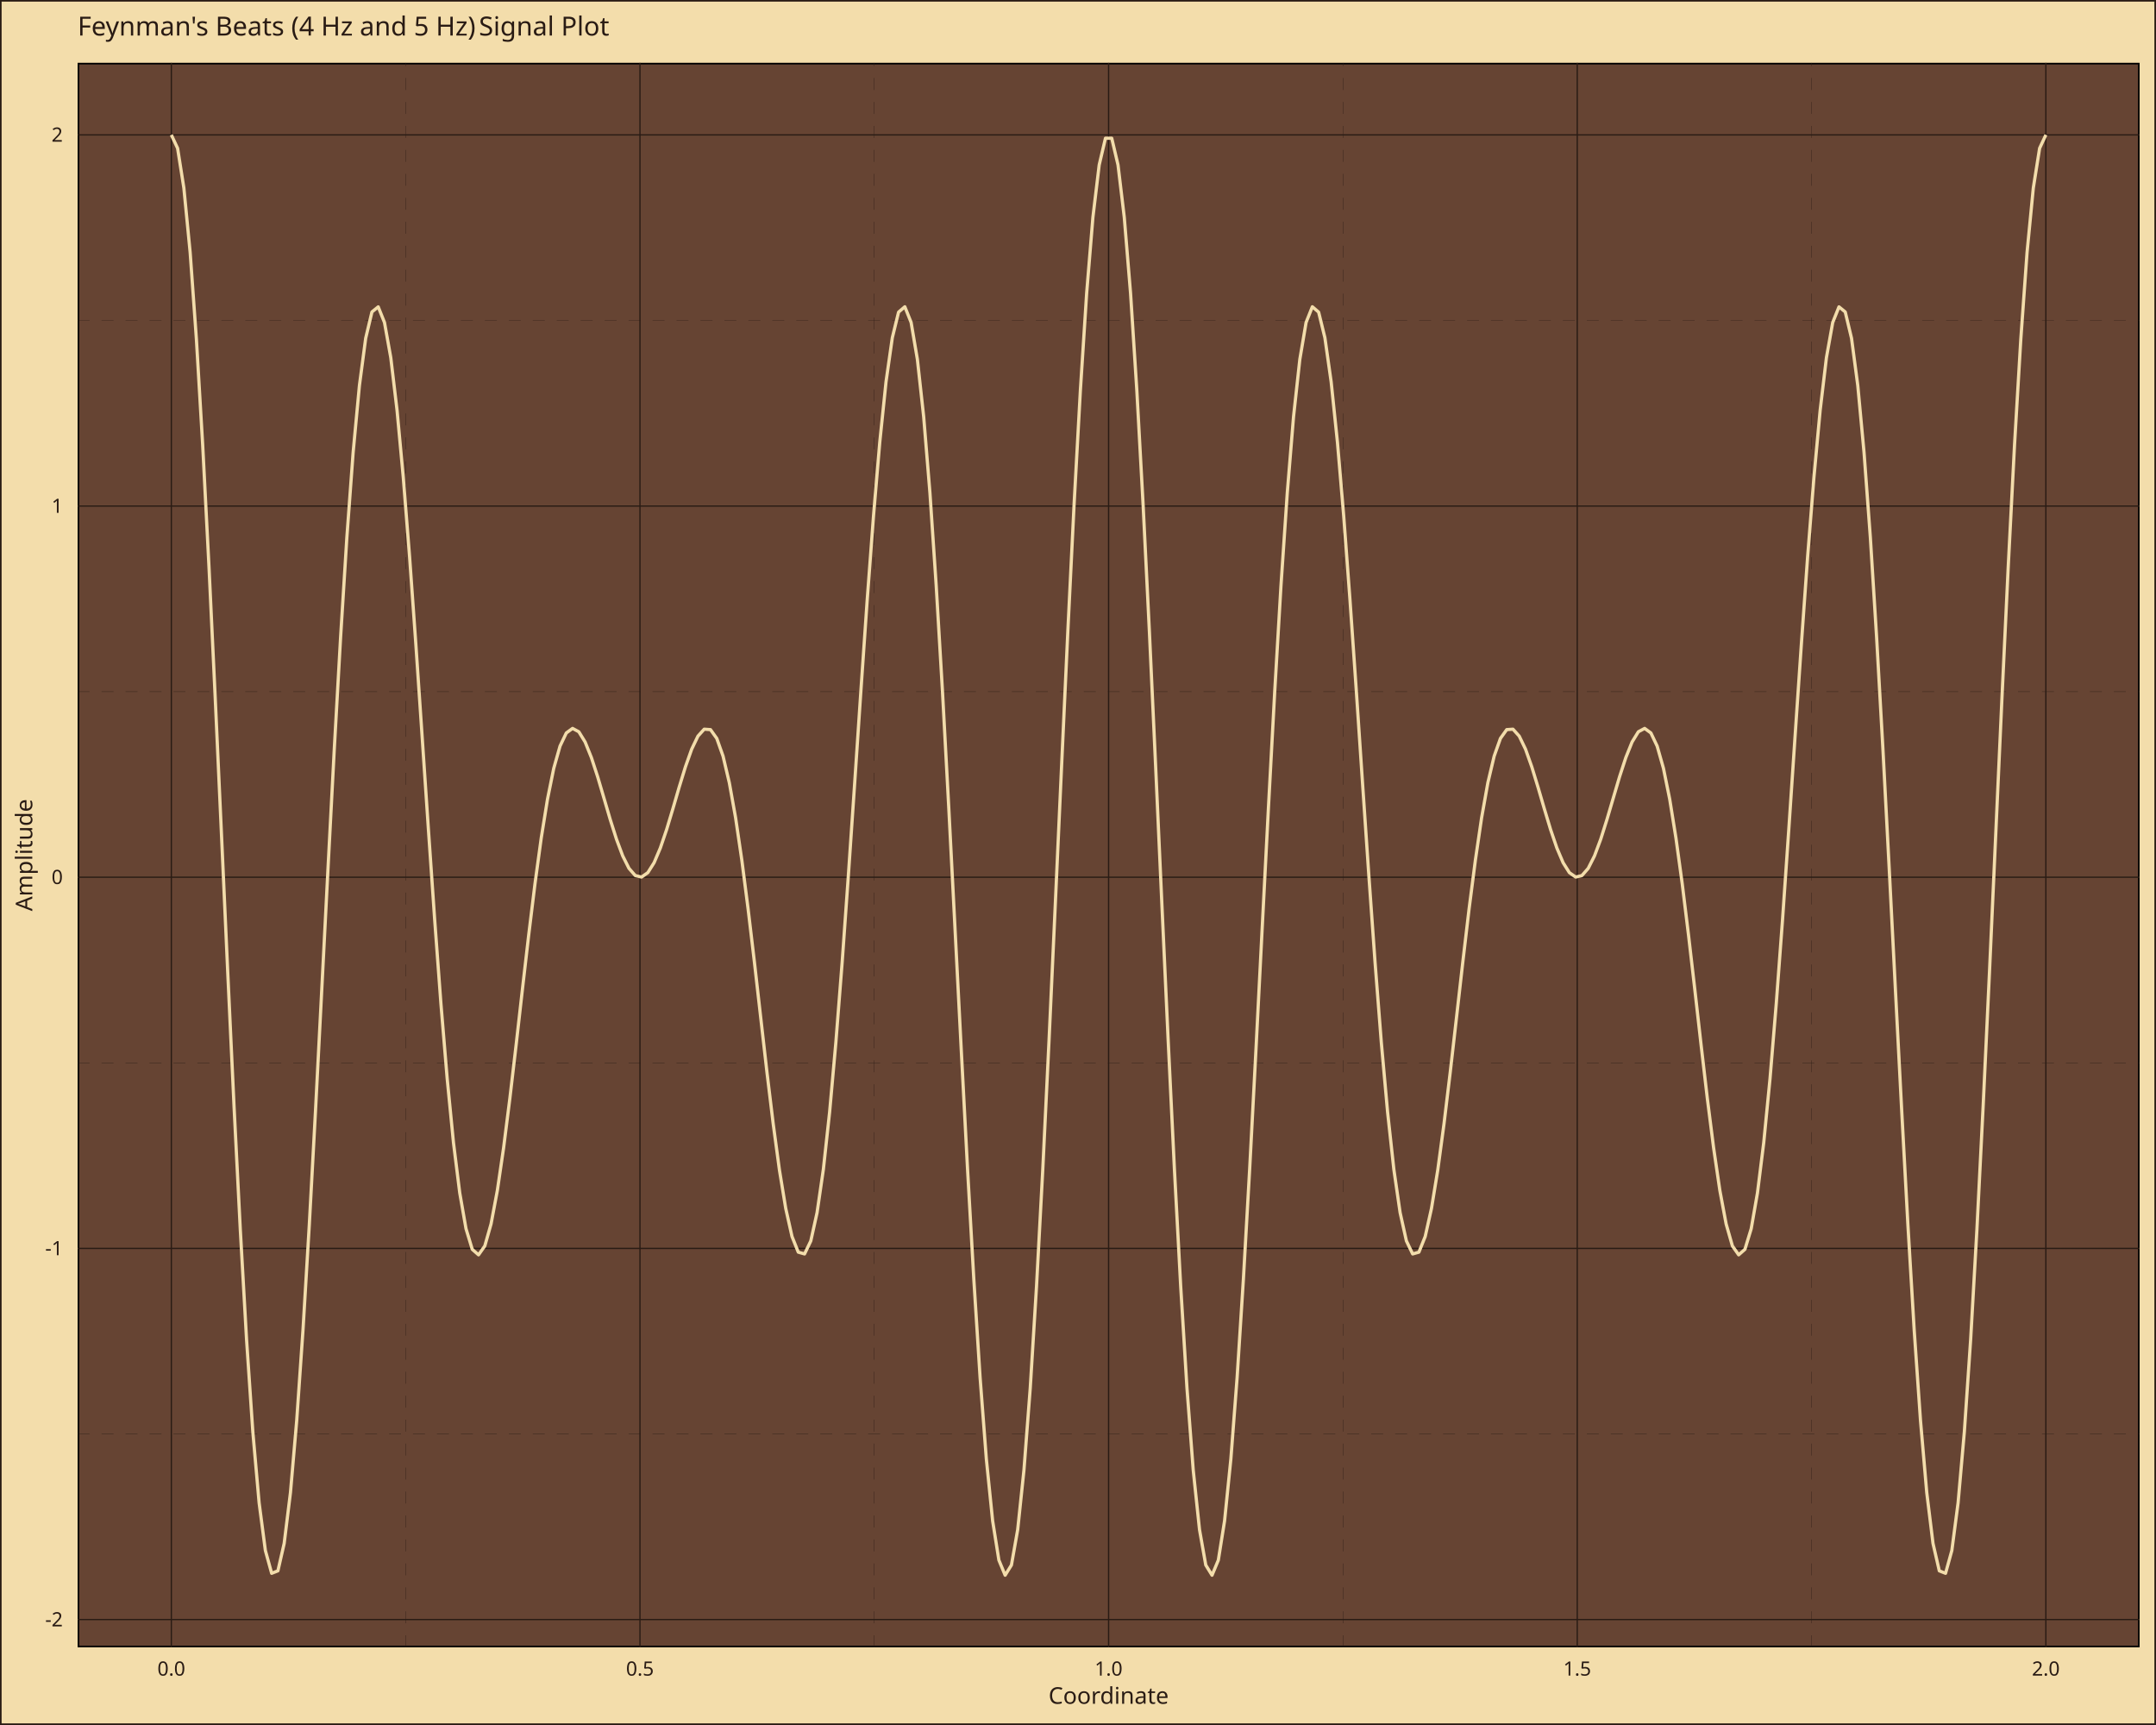
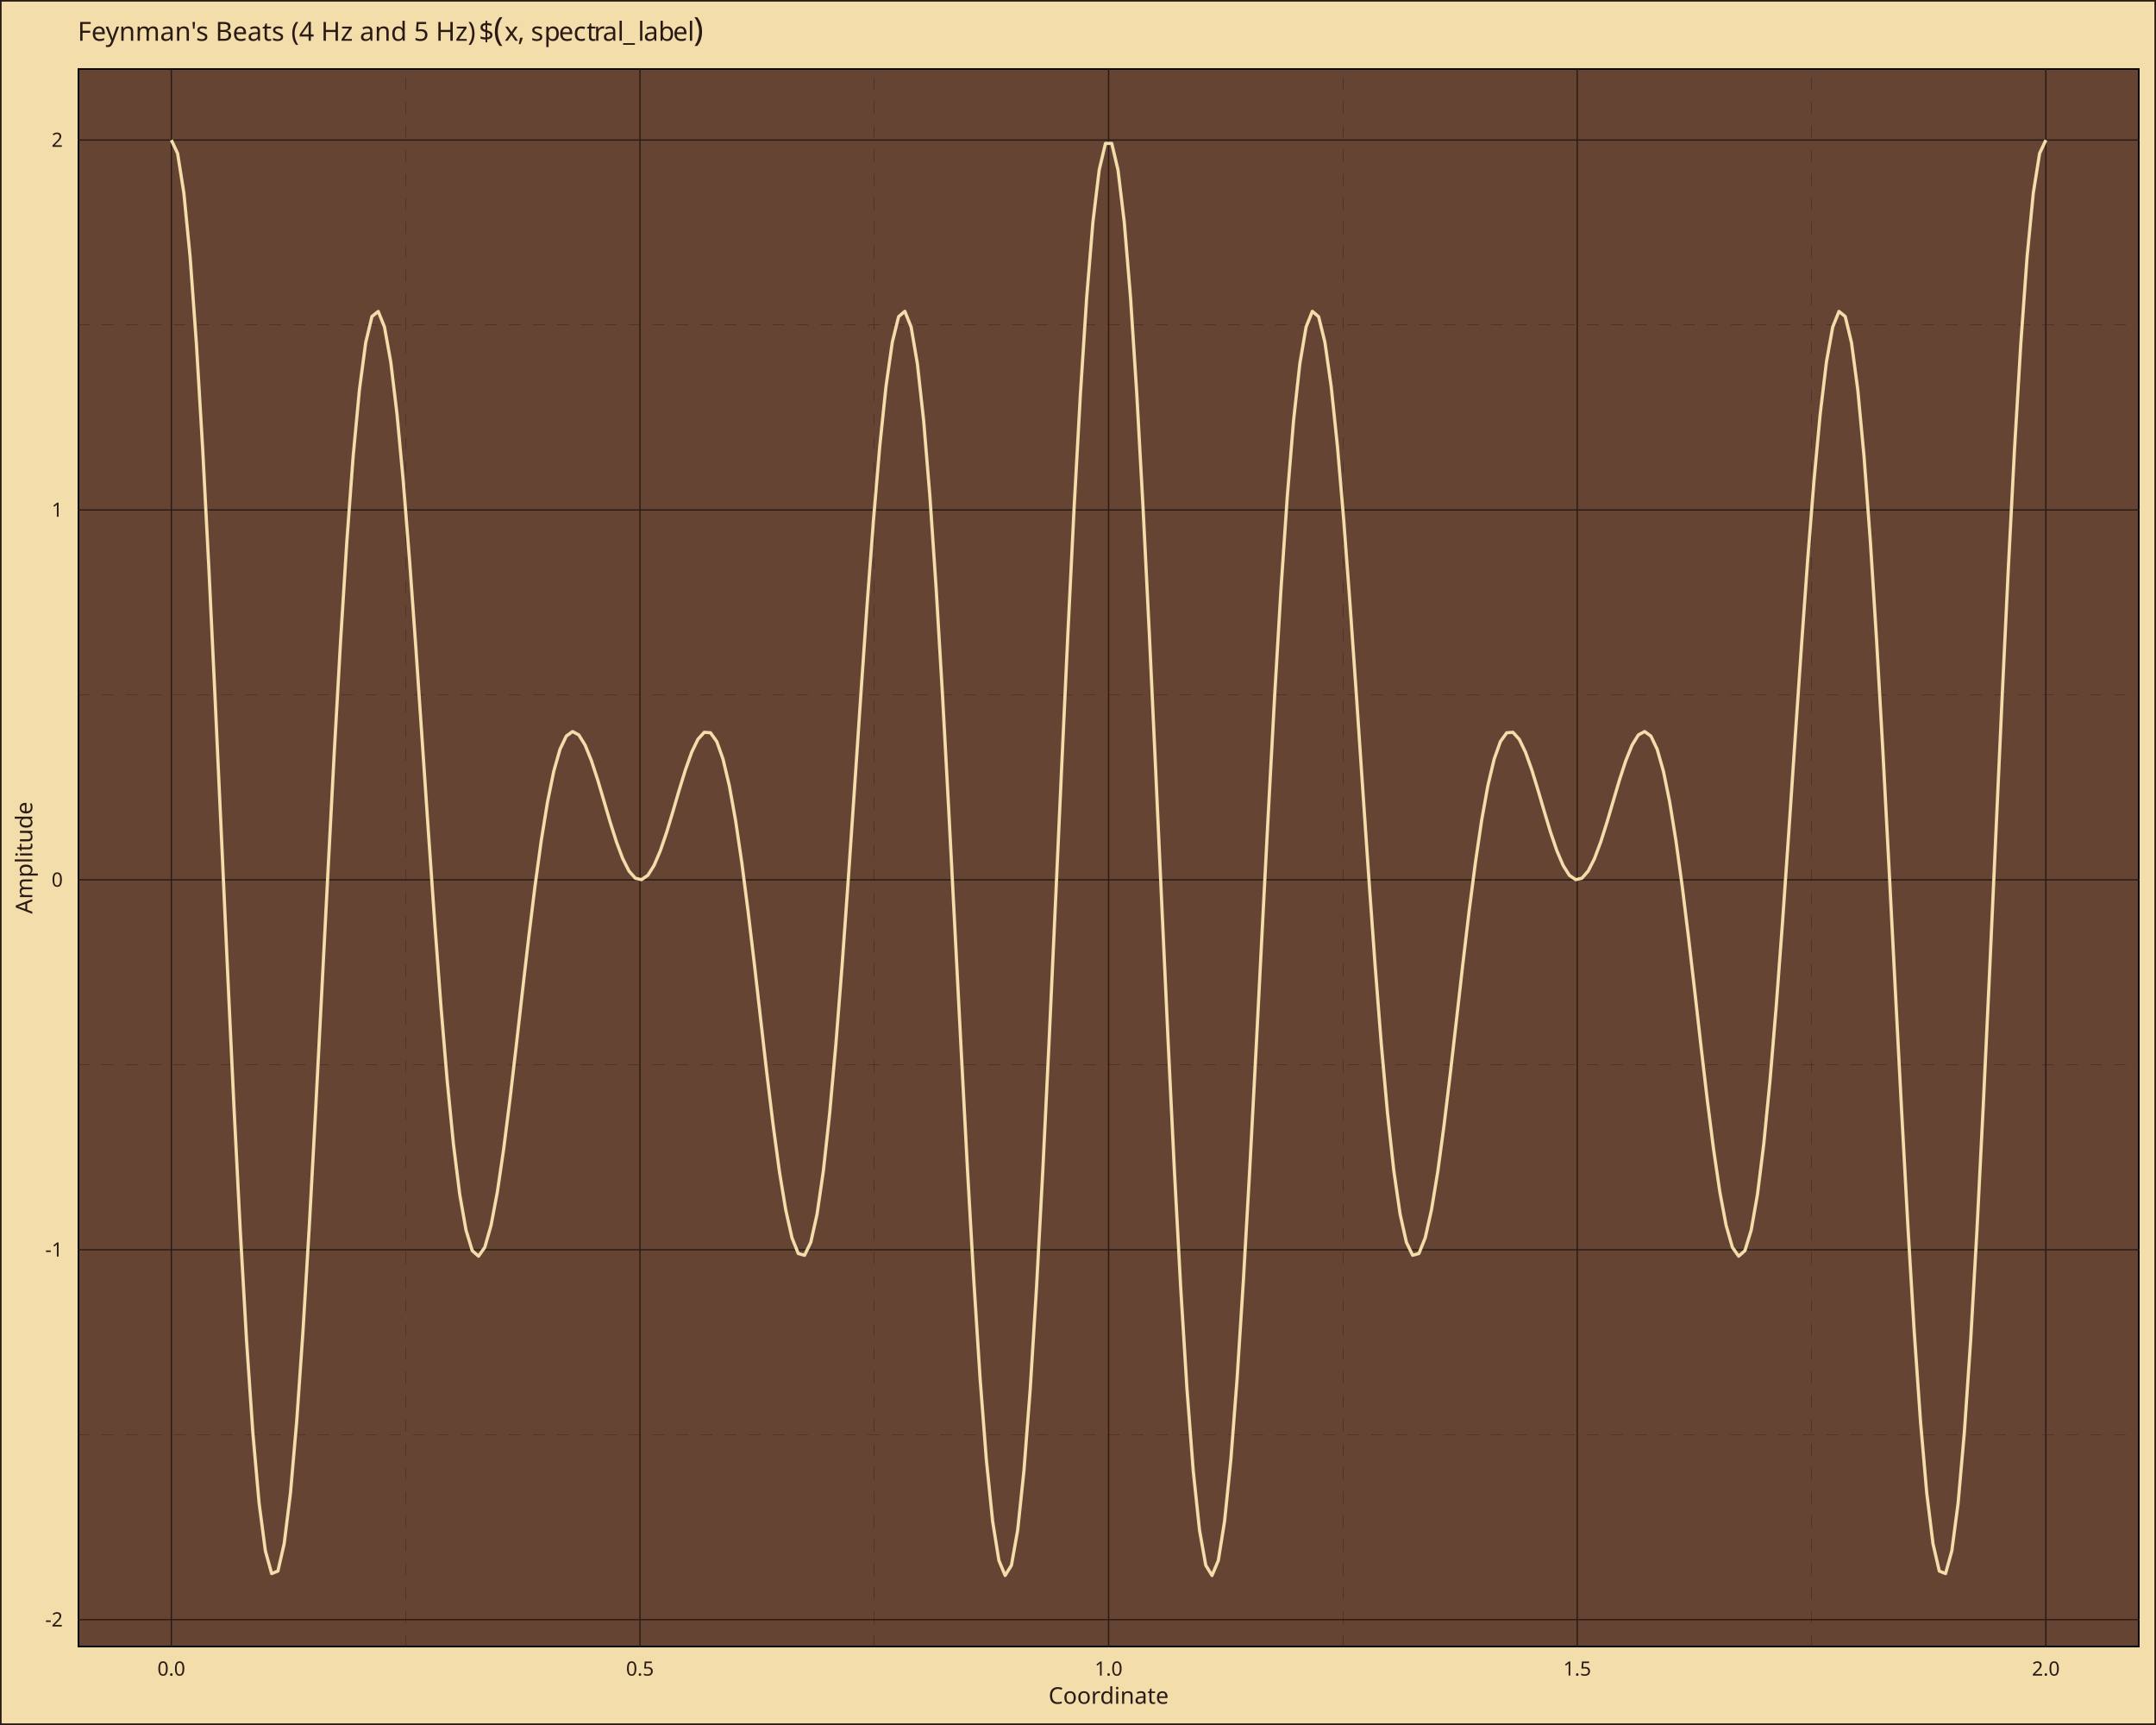
<svg xmlns="http://www.w3.org/2000/svg" class="svglite" data-engine-version="2.0" width="720.00pt" height="576.00pt" viewBox="0 0 720.00 576.00">
  <defs>
    <style type="text/css">
    .svglite line, .svglite polyline, .svglite polygon, .svglite path, .svglite rect, .svglite circle {
      fill: none;
      stroke: #000000;
      stroke-linecap: round;
      stroke-linejoin: round;
      stroke-miterlimit: 10.00;
    }
  </style>
  </defs>
  <rect width="100%" height="100%" style="stroke: none; fill: #FFFFFF;" />
  <defs>
    <clipPath id="cpMC4wMHw3MjAuMDB8MC4wMHw1NzYuMDA=">
      <rect x="0.00" y="0.00" width="720.00" height="576.00" />
    </clipPath>
  </defs>
  <g clip-path="url(#cpMC4wMHw3MjAuMDB8MC4wMHw1NzYuMDA=)">
    <rect x="0.00" y="0.00" width="720.00" height="576.00" style="stroke-width: 1.07; stroke: #291B14; fill: #F3DDAB;" />
  </g>
  <defs>
-     <clipPath id="cpMjUuOTJ8NzE0LjUyfDIwLjk5fDU1MC4wNA==">
-       <rect x="25.92" y="20.99" width="688.60" height="529.05" />
+     <clipPath id="cpMjUuOTJ8NzE0LjUyfDIyLjgwfDU1MC4wNA==">
+       <rect x="25.92" y="22.80" width="688.60" height="527.24" />
    </clipPath>
  </defs>
-   <g clip-path="url(#cpMjUuOTJ8NzE0LjUyfDIwLjk5fDU1MC4wNA==)">
-     <rect x="25.92" y="20.99" width="688.60" height="529.05" style="stroke-width: 1.07; fill: #664433;" />
-     <polyline points="25.92,478.83 714.52,478.83 " style="stroke-width: 0.11; stroke: #291B14; stroke-dasharray: 4.00,4.00; stroke-linecap: butt;" />
-     <polyline points="25.92,354.89 714.52,354.89 " style="stroke-width: 0.11; stroke: #291B14; stroke-dasharray: 4.00,4.00; stroke-linecap: butt;" />
-     <polyline points="25.92,230.95 714.52,230.95 " style="stroke-width: 0.11; stroke: #291B14; stroke-dasharray: 4.00,4.00; stroke-linecap: butt;" />
-     <polyline points="25.92,107.01 714.52,107.01 " style="stroke-width: 0.11; stroke: #291B14; stroke-dasharray: 4.00,4.00; stroke-linecap: butt;" />
-     <polyline points="135.47,550.04 135.47,20.99 " style="stroke-width: 0.11; stroke: #291B14; stroke-dasharray: 4.00,4.00; stroke-linecap: butt;" />
-     <polyline points="291.97,550.04 291.97,20.99 " style="stroke-width: 0.11; stroke: #291B14; stroke-dasharray: 4.00,4.00; stroke-linecap: butt;" />
-     <polyline points="448.47,550.04 448.47,20.99 " style="stroke-width: 0.11; stroke: #291B14; stroke-dasharray: 4.00,4.00; stroke-linecap: butt;" />
-     <polyline points="604.97,550.04 604.97,20.99 " style="stroke-width: 0.11; stroke: #291B14; stroke-dasharray: 4.00,4.00; stroke-linecap: butt;" />
-     <polyline points="25.92,540.79 714.52,540.79 " style="stroke-width: 0.43; stroke: #291B14; stroke-linecap: butt;" />
-     <polyline points="25.92,416.86 714.52,416.86 " style="stroke-width: 0.43; stroke: #291B14; stroke-linecap: butt;" />
-     <polyline points="25.92,292.92 714.52,292.92 " style="stroke-width: 0.43; stroke: #291B14; stroke-linecap: butt;" />
-     <polyline points="25.92,168.98 714.52,168.98 " style="stroke-width: 0.43; stroke: #291B14; stroke-linecap: butt;" />
-     <polyline points="25.92,45.04 714.52,45.04 " style="stroke-width: 0.43; stroke: #291B14; stroke-linecap: butt;" />
-     <polyline points="57.22,550.04 57.22,20.99 " style="stroke-width: 0.43; stroke: #291B14; stroke-linecap: butt;" />
-     <polyline points="213.72,550.04 213.72,20.99 " style="stroke-width: 0.43; stroke: #291B14; stroke-linecap: butt;" />
-     <polyline points="370.22,550.04 370.22,20.99 " style="stroke-width: 0.43; stroke: #291B14; stroke-linecap: butt;" />
-     <polyline points="526.72,550.04 526.72,20.99 " style="stroke-width: 0.43; stroke: #291B14; stroke-linecap: butt;" />
-     <polyline points="683.22,550.04 683.22,20.99 " style="stroke-width: 0.43; stroke: #291B14; stroke-linecap: butt;" />
-     <polyline points="57.22,45.04 59.31,49.51 61.40,62.76 63.50,84.29 65.59,113.29 67.69,148.65 69.78,189.06 71.87,232.99 73.97,278.80 76.06,324.80 78.15,369.28 80.25,410.62 82.34,447.32 84.43,478.07 86.53,501.80 88.62,517.73 90.72,525.35 92.81,524.52 94.90,515.37 97.00,498.38 99.09,474.31 101.18,444.17 103.28,409.18 105.37,370.75 107.46,330.35 109.56,289.54 111.65,249.83 113.75,212.67 115.84,179.38 117.93,151.09 120.03,128.73 122.12,112.95 124.21,104.16 126.31,102.46 128.40,107.68 130.50,119.41 132.59,136.96 134.68,159.47 136.78,185.89 138.87,215.08 140.96,245.80 143.06,276.83 145.15,306.96 147.24,335.07 149.34,360.19 151.43,381.48 153.53,398.32 155.62,410.28 157.71,417.17 159.81,419.01 161.90,416.04 163.99,408.68 166.09,397.52 168.18,383.27 170.27,366.75 172.37,348.83 174.46,330.37 176.56,312.22 178.65,295.16 180.74,279.86 182.84,266.85 184.93,256.54 187.02,249.14 189.12,244.74 191.21,243.22 193.30,244.35 195.40,247.76 197.49,252.95 199.59,259.38 201.68,266.46 203.77,273.59 205.87,280.21 207.96,285.80 210.05,289.96 212.15,292.36 214.24,292.86 216.34,291.39 218.43,288.08 220.52,283.16 222.62,277.00 224.71,270.06 226.80,262.88 228.90,256.05 230.99,250.16 233.08,245.80 235.18,243.48 237.27,243.63 239.37,246.57 241.46,252.47 243.55,261.34 245.65,273.04 247.74,287.25 249.83,303.51 251.93,321.21 254.02,339.61 256.11,357.91 258.21,375.24 260.30,390.73 262.40,403.53 264.49,412.88 266.58,418.11 268.68,418.71 270.77,414.36 272.86,404.92 274.96,390.49 277.05,371.36 279.14,348.06 281.24,321.33 283.33,292.08 285.43,261.36 287.52,230.33 289.61,200.22 291.71,172.26 293.80,147.66 295.89,127.50 297.99,112.77 300.08,104.22 302.17,102.43 304.27,107.67 306.36,119.99 308.46,139.12 310.55,164.55 312.64,195.46 314.74,230.84 316.83,269.45 318.92,309.90 321.02,350.70 323.11,390.31 325.21,427.20 327.30,459.93 329.39,487.17 331.49,507.82 333.58,520.96 335.67,525.99 337.77,522.60 339.86,510.78 341.95,490.87 344.05,463.51 346.14,429.64 348.24,390.44 350.33,347.33 352.42,301.89 354.52,255.76 356.61,210.68 358.70,168.31 360.80,130.25 362.89,97.92 364.98,72.54 367.08,55.06 369.17,46.16 371.27,46.16 373.36,55.06 375.45,72.54 377.55,97.92 379.64,130.25 381.73,168.31 383.83,210.68 385.92,255.76 388.01,301.89 390.11,347.33 392.20,390.44 394.30,429.64 396.39,463.51 398.48,490.87 400.58,510.78 402.67,522.60 404.76,525.99 406.86,520.96 408.95,507.82 411.05,487.17 413.14,459.93 415.23,427.20 417.33,390.31 419.42,350.70 421.51,309.90 423.61,269.45 425.70,230.84 427.79,195.46 429.89,164.55 431.98,139.12 434.08,119.99 436.17,107.67 438.26,102.43 440.36,104.22 442.45,112.77 444.54,127.50 446.64,147.66 448.73,172.26 450.82,200.22 452.92,230.33 455.01,261.36 457.11,292.08 459.20,321.33 461.29,348.06 463.39,371.36 465.48,390.49 467.57,404.92 469.67,414.36 471.76,418.71 473.85,418.11 475.95,412.88 478.04,403.53 480.14,390.73 482.23,375.24 484.32,357.91 486.42,339.61 488.51,321.21 490.60,303.51 492.70,287.25 494.79,273.04 496.88,261.34 498.98,252.47 501.07,246.57 503.17,243.63 505.26,243.48 507.35,245.80 509.45,250.16 511.54,256.05 513.63,262.88 515.73,270.06 517.82,277.00 519.92,283.16 522.01,288.08 524.10,291.39 526.20,292.86 528.29,292.36 530.38,289.96 532.48,285.80 534.57,280.21 536.66,273.59 538.76,266.46 540.85,259.38 542.95,252.95 545.04,247.76 547.13,244.35 549.23,243.22 551.32,244.74 553.41,249.14 555.51,256.54 557.60,266.85 559.69,279.86 561.79,295.16 563.88,312.22 565.98,330.37 568.07,348.83 570.16,366.75 572.26,383.27 574.35,397.52 576.44,408.68 578.54,416.04 580.63,419.01 582.72,417.17 584.82,410.28 586.91,398.32 589.01,381.48 591.10,360.19 593.19,335.07 595.29,306.96 597.38,276.83 599.47,245.80 601.57,215.08 603.66,185.89 605.76,159.47 607.85,136.96 609.94,119.41 612.04,107.68 614.13,102.46 616.22,104.16 618.32,112.95 620.41,128.73 622.50,151.09 624.60,179.38 626.69,212.67 628.79,249.83 630.88,289.54 632.97,330.35 635.07,370.75 637.16,409.18 639.25,444.17 641.35,474.31 643.44,498.38 645.53,515.37 647.63,524.52 649.72,525.35 651.82,517.73 653.91,501.80 656.00,478.07 658.10,447.32 660.19,410.62 662.28,369.28 664.38,324.80 666.47,278.80 668.56,232.99 670.66,189.06 672.75,148.65 674.85,113.29 676.94,84.29 679.03,62.76 681.13,49.51 683.22,45.04 " style="stroke-width: 1.07; stroke: #F3DDAB; stroke-linecap: butt;" />
+   <g clip-path="url(#cpMjUuOTJ8NzE0LjUyfDIyLjgwfDU1MC4wNA==)">
+     <rect x="25.92" y="22.80" width="688.60" height="527.24" style="stroke-width: 1.07; fill: #664433;" />
+     <polyline points="25.92,479.07 714.52,479.07 " style="stroke-width: 0.11; stroke: #291B14; stroke-dasharray: 4.00,4.00; stroke-linecap: butt;" />
+     <polyline points="25.92,355.55 714.52,355.55 " style="stroke-width: 0.11; stroke: #291B14; stroke-dasharray: 4.00,4.00; stroke-linecap: butt;" />
+     <polyline points="25.92,232.04 714.52,232.04 " style="stroke-width: 0.11; stroke: #291B14; stroke-dasharray: 4.00,4.00; stroke-linecap: butt;" />
+     <polyline points="25.92,108.52 714.52,108.52 " style="stroke-width: 0.11; stroke: #291B14; stroke-dasharray: 4.00,4.00; stroke-linecap: butt;" />
+     <polyline points="135.47,550.04 135.47,22.80 " style="stroke-width: 0.11; stroke: #291B14; stroke-dasharray: 4.00,4.00; stroke-linecap: butt;" />
+     <polyline points="291.97,550.04 291.97,22.80 " style="stroke-width: 0.11; stroke: #291B14; stroke-dasharray: 4.00,4.00; stroke-linecap: butt;" />
+     <polyline points="448.47,550.04 448.47,22.80 " style="stroke-width: 0.11; stroke: #291B14; stroke-dasharray: 4.00,4.00; stroke-linecap: butt;" />
+     <polyline points="604.97,550.04 604.97,22.80 " style="stroke-width: 0.11; stroke: #291B14; stroke-dasharray: 4.00,4.00; stroke-linecap: butt;" />
+     <polyline points="25.92,540.83 714.52,540.83 " style="stroke-width: 0.43; stroke: #291B14; stroke-linecap: butt;" />
+     <polyline points="25.92,417.31 714.52,417.31 " style="stroke-width: 0.43; stroke: #291B14; stroke-linecap: butt;" />
+     <polyline points="25.92,293.79 714.52,293.79 " style="stroke-width: 0.43; stroke: #291B14; stroke-linecap: butt;" />
+     <polyline points="25.92,170.28 714.52,170.28 " style="stroke-width: 0.43; stroke: #291B14; stroke-linecap: butt;" />
+     <polyline points="25.92,46.76 714.52,46.76 " style="stroke-width: 0.43; stroke: #291B14; stroke-linecap: butt;" />
+     <polyline points="57.22,550.04 57.22,22.80 " style="stroke-width: 0.43; stroke: #291B14; stroke-linecap: butt;" />
+     <polyline points="213.72,550.04 213.72,22.80 " style="stroke-width: 0.43; stroke: #291B14; stroke-linecap: butt;" />
+     <polyline points="370.22,550.04 370.22,22.80 " style="stroke-width: 0.43; stroke: #291B14; stroke-linecap: butt;" />
+     <polyline points="526.72,550.04 526.72,22.80 " style="stroke-width: 0.43; stroke: #291B14; stroke-linecap: butt;" />
+     <polyline points="683.22,550.04 683.22,22.80 " style="stroke-width: 0.43; stroke: #291B14; stroke-linecap: butt;" />
+     <polyline points="57.22,46.76 59.31,51.22 61.40,64.43 63.50,85.88 65.59,114.78 67.69,150.02 69.78,190.29 71.87,234.07 73.97,279.73 76.06,325.57 78.15,369.90 80.25,411.10 82.34,447.67 84.43,478.31 86.53,501.97 88.62,517.84 90.72,525.44 92.81,524.60 94.90,515.49 97.00,498.56 99.09,474.57 101.18,444.53 103.28,409.67 105.37,371.36 107.46,331.10 109.56,290.43 111.65,250.85 113.75,213.82 115.84,180.64 117.93,152.45 120.03,130.17 122.12,114.45 124.21,105.68 126.31,103.99 128.40,109.19 130.50,120.88 132.59,138.37 134.68,160.80 136.78,187.14 138.87,216.22 140.96,246.84 143.06,277.76 145.15,307.79 147.24,335.81 149.34,360.84 151.43,382.05 153.53,398.83 155.62,410.76 157.71,417.62 159.81,419.46 161.90,416.50 163.99,409.16 166.09,398.04 168.18,383.84 170.27,367.38 172.37,349.51 174.46,331.12 176.56,313.04 178.65,296.03 180.74,280.78 182.84,267.82 184.93,257.54 187.02,250.17 189.12,245.78 191.21,244.27 193.30,245.40 195.40,248.79 197.49,253.96 199.59,260.37 201.68,267.43 203.77,274.54 205.87,281.13 207.96,286.70 210.05,290.84 212.15,293.24 214.24,293.73 216.34,292.28 218.43,288.98 220.52,284.07 222.62,277.93 224.71,271.01 226.80,263.86 228.90,257.05 230.99,251.18 233.08,246.84 235.18,244.53 237.27,244.68 239.37,247.61 241.46,253.48 243.55,262.32 245.65,273.98 247.74,288.15 249.83,304.35 251.93,321.99 254.02,340.33 256.11,358.57 258.21,375.84 260.30,391.27 262.40,404.03 264.49,413.34 266.58,418.56 268.68,419.16 270.77,414.82 272.86,405.42 274.96,391.03 277.05,371.97 279.14,348.75 281.24,322.11 283.33,292.96 285.43,262.34 287.52,231.42 289.61,201.41 291.71,173.55 293.80,149.03 295.89,128.95 297.99,114.26 300.08,105.75 302.17,103.95 304.27,109.18 306.36,121.46 308.46,140.53 310.55,165.86 312.64,196.67 314.74,231.93 316.83,270.41 318.92,310.72 321.02,351.38 323.11,390.85 325.21,427.62 327.30,460.23 329.39,487.39 331.49,507.96 333.58,521.06 335.67,526.07 337.77,522.69 339.86,510.91 341.95,491.07 344.05,463.80 346.14,430.05 348.24,390.99 350.33,348.03 352.42,302.73 354.52,256.77 356.61,211.84 358.70,169.62 360.80,131.68 362.89,99.46 364.98,74.17 367.08,56.76 369.17,47.88 371.27,47.88 373.36,56.76 375.45,74.17 377.55,99.46 379.64,131.68 381.73,169.62 383.83,211.84 385.92,256.77 388.01,302.73 390.11,348.03 392.20,390.99 394.30,430.05 396.39,463.80 398.48,491.07 400.58,510.91 402.67,522.69 404.76,526.07 406.86,521.06 408.95,507.96 411.05,487.39 413.14,460.23 415.23,427.62 417.33,390.85 419.42,351.38 421.51,310.72 423.61,270.41 425.70,231.93 427.79,196.67 429.89,165.86 431.98,140.53 434.08,121.46 436.17,109.18 438.26,103.95 440.36,105.75 442.45,114.26 444.54,128.95 446.64,149.03 448.73,173.55 450.82,201.41 452.92,231.42 455.01,262.34 457.11,292.96 459.20,322.11 461.29,348.75 463.39,371.97 465.48,391.03 467.57,405.42 469.67,414.82 471.76,419.16 473.85,418.56 475.95,413.34 478.04,404.03 480.14,391.27 482.23,375.84 484.32,358.57 486.42,340.33 488.51,321.99 490.60,304.35 492.70,288.15 494.79,273.98 496.88,262.32 498.98,253.48 501.07,247.61 503.17,244.68 505.26,244.53 507.35,246.84 509.45,251.18 511.54,257.05 513.63,263.86 515.73,271.01 517.82,277.93 519.92,284.07 522.01,288.98 524.10,292.28 526.20,293.73 528.29,293.24 530.38,290.84 532.48,286.70 534.57,281.13 536.66,274.54 538.76,267.43 540.85,260.37 542.95,253.96 545.04,248.79 547.13,245.40 549.23,244.27 551.32,245.78 553.41,250.17 555.51,257.54 557.60,267.82 559.69,280.78 561.79,296.03 563.88,313.04 565.98,331.12 568.07,349.51 570.16,367.38 572.26,383.84 574.35,398.04 576.44,409.16 578.54,416.50 580.63,419.46 582.72,417.62 584.82,410.76 586.91,398.83 589.01,382.05 591.10,360.84 593.19,335.81 595.29,307.79 597.38,277.76 599.47,246.84 601.57,216.22 603.66,187.14 605.76,160.80 607.85,138.37 609.94,120.88 612.04,109.19 614.13,103.99 616.22,105.68 618.32,114.45 620.41,130.17 622.50,152.45 624.60,180.64 626.69,213.82 628.79,250.85 630.88,290.43 632.97,331.10 635.07,371.36 637.16,409.67 639.25,444.53 641.35,474.57 643.44,498.56 645.53,515.49 647.63,524.60 649.72,525.44 651.82,517.84 653.91,501.97 656.00,478.31 658.10,447.67 660.19,411.10 662.28,369.90 664.38,325.57 666.47,279.73 668.56,234.07 670.66,190.29 672.75,150.02 674.85,114.78 676.94,85.88 679.03,64.43 681.13,51.22 683.22,46.76 " style="stroke-width: 1.07; stroke: #F3DDAB; stroke-linecap: butt;" />
  </g>
  <g clip-path="url(#cpMC4wMHw3MjAuMDB8MC4wMHw1NzYuMDA=)">
-     <text x="20.99" y="543.07" text-anchor="end" style="font-size: 6.60px; fill: #291B14; font-family: sans;" textLength="5.87px" lengthAdjust="spacingAndGlyphs">-2</text>
-     <text x="20.99" y="419.13" text-anchor="end" style="font-size: 6.60px; fill: #291B14; font-family: sans;" textLength="5.87px" lengthAdjust="spacingAndGlyphs">-1</text>
-     <text x="20.99" y="295.19" text-anchor="end" style="font-size: 6.60px; fill: #291B14; font-family: sans;" textLength="3.67px" lengthAdjust="spacingAndGlyphs">0</text>
-     <text x="20.99" y="171.25" text-anchor="end" style="font-size: 6.60px; fill: #291B14; font-family: sans;" textLength="3.67px" lengthAdjust="spacingAndGlyphs">1</text>
-     <text x="20.99" y="47.31" text-anchor="end" style="font-size: 6.60px; fill: #291B14; font-family: sans;" textLength="3.67px" lengthAdjust="spacingAndGlyphs">2</text>
+     <text x="20.99" y="543.10" text-anchor="end" style="font-size: 6.60px; fill: #291B14; font-family: sans;" textLength="5.87px" lengthAdjust="spacingAndGlyphs">-2</text>
+     <text x="20.99" y="419.58" text-anchor="end" style="font-size: 6.60px; fill: #291B14; font-family: sans;" textLength="5.87px" lengthAdjust="spacingAndGlyphs">-1</text>
+     <text x="20.99" y="296.07" text-anchor="end" style="font-size: 6.60px; fill: #291B14; font-family: sans;" textLength="3.67px" lengthAdjust="spacingAndGlyphs">0</text>
+     <text x="20.99" y="172.55" text-anchor="end" style="font-size: 6.60px; fill: #291B14; font-family: sans;" textLength="3.67px" lengthAdjust="spacingAndGlyphs">1</text>
+     <text x="20.99" y="49.03" text-anchor="end" style="font-size: 6.60px; fill: #291B14; font-family: sans;" textLength="3.67px" lengthAdjust="spacingAndGlyphs">2</text>
    <text x="57.22" y="559.51" text-anchor="middle" style="font-size: 6.60px; fill: #291B14; font-family: sans;" textLength="9.18px" lengthAdjust="spacingAndGlyphs">0.0</text>
    <text x="213.72" y="559.51" text-anchor="middle" style="font-size: 6.60px; fill: #291B14; font-family: sans;" textLength="9.18px" lengthAdjust="spacingAndGlyphs">0.5</text>
    <text x="370.22" y="559.51" text-anchor="middle" style="font-size: 6.60px; fill: #291B14; font-family: sans;" textLength="9.18px" lengthAdjust="spacingAndGlyphs">1.0</text>
    <text x="526.72" y="559.51" text-anchor="middle" style="font-size: 6.60px; fill: #291B14; font-family: sans;" textLength="9.18px" lengthAdjust="spacingAndGlyphs">1.5</text>
    <text x="683.22" y="559.51" text-anchor="middle" style="font-size: 6.60px; fill: #291B14; font-family: sans;" textLength="9.18px" lengthAdjust="spacingAndGlyphs">2.0</text>
    <text x="370.22" y="568.92" text-anchor="middle" style="font-size: 7.70px; fill: #291B14; font-family: sans;" textLength="37.67px" lengthAdjust="spacingAndGlyphs">Coordinate</text>
-     <text transform="translate(10.78,285.52) rotate(-90)" text-anchor="middle" style="font-size: 7.70px; fill: #291B14; font-family: sans;" textLength="34.24px" lengthAdjust="spacingAndGlyphs">Amplitude</text>
-     <text x="25.92" y="11.86" style="font-size: 8.80px; fill: #291B14; font-family: sans;" textLength="131.80px" lengthAdjust="spacingAndGlyphs">Feynman's Beats (4 Hz and 5 Hz)</text>
-     <text x="157.72" y="11.86" style="font-size: 8.80px; fill: #291B14; font-family: sans;" textLength="2.20px" lengthAdjust="spacingAndGlyphs"> </text>
-     <text x="159.92" y="11.86" style="font-size: 8.80px; fill: #291B14; font-family: sans;" textLength="42.07px" lengthAdjust="spacingAndGlyphs">Signal Plot</text>
+     <text transform="translate(10.78,286.42) rotate(-90)" text-anchor="middle" style="font-size: 7.70px; fill: #291B14; font-family: sans;" textLength="34.24px" lengthAdjust="spacingAndGlyphs">Amplitude</text>
+     <text x="25.92" y="13.61" style="font-size: 8.80px; fill: #291B14; font-family: sans;" textLength="131.80px" lengthAdjust="spacingAndGlyphs">Feynman's Beats (4 Hz and 5 Hz)</text>
+     <text x="157.72" y="13.61" style="font-size: 8.80px; fill: #291B14; font-family: sans;" textLength="2.20px" lengthAdjust="spacingAndGlyphs"> </text>
+     <text x="159.92" y="13.61" style="font-size: 8.80px; fill: #291B14; font-family: sans;" textLength="4.89px" lengthAdjust="spacingAndGlyphs">$</text>
+     <text x="164.82" y="13.61" style="font-size: 11.00px; fill: #291B14; font-family: sans;" textLength="3.66px" lengthAdjust="spacingAndGlyphs">(</text>
+     <text x="168.48" y="13.61" style="font-size: 8.80px; fill: #291B14; font-family: sans;" textLength="4.40px" lengthAdjust="spacingAndGlyphs">x</text>
+     <text x="172.88" y="13.61" style="font-size: 8.80px; fill: #291B14; font-family: sans;" textLength="2.20px" lengthAdjust="spacingAndGlyphs">,</text>
+     <text x="175.09" y="13.61" style="font-size: 8.80px; fill: #291B14; font-family: sans;" textLength="2.20px" lengthAdjust="spacingAndGlyphs"> </text>
+     <text x="177.29" y="13.61" style="font-size: 8.80px; fill: #291B14; font-family: sans;" textLength="4.40px" lengthAdjust="spacingAndGlyphs">s</text>
+     <text x="181.69" y="13.61" style="font-size: 8.80px; fill: #291B14; font-family: sans;" textLength="4.89px" lengthAdjust="spacingAndGlyphs">p</text>
+     <text x="186.59" y="13.61" style="font-size: 8.80px; fill: #291B14; font-family: sans;" textLength="4.89px" lengthAdjust="spacingAndGlyphs">e</text>
+     <text x="191.48" y="13.61" style="font-size: 8.80px; fill: #291B14; font-family: sans;" textLength="4.40px" lengthAdjust="spacingAndGlyphs">c</text>
+     <text x="195.88" y="13.61" style="font-size: 8.80px; fill: #291B14; font-family: sans;" textLength="2.44px" lengthAdjust="spacingAndGlyphs">t</text>
+     <text x="198.33" y="13.61" style="font-size: 8.80px; fill: #291B14; font-family: sans;" textLength="2.93px" lengthAdjust="spacingAndGlyphs">r</text>
+     <text x="201.26" y="13.61" style="font-size: 8.80px; fill: #291B14; font-family: sans;" textLength="4.89px" lengthAdjust="spacingAndGlyphs">a</text>
+     <text x="206.15" y="13.61" style="font-size: 8.80px; fill: #291B14; font-family: sans;" textLength="1.95px" lengthAdjust="spacingAndGlyphs">l</text>
+     <text x="208.11" y="13.61" style="font-size: 8.80px; fill: #291B14; font-family: sans;" textLength="4.89px" lengthAdjust="spacingAndGlyphs">_</text>
+     <text x="213.00" y="13.61" style="font-size: 8.80px; fill: #291B14; font-family: sans;" textLength="1.95px" lengthAdjust="spacingAndGlyphs">l</text>
+     <text x="214.96" y="13.61" style="font-size: 8.80px; fill: #291B14; font-family: sans;" textLength="4.89px" lengthAdjust="spacingAndGlyphs">a</text>
+     <text x="219.85" y="13.61" style="font-size: 8.80px; fill: #291B14; font-family: sans;" textLength="4.89px" lengthAdjust="spacingAndGlyphs">b</text>
+     <text x="224.74" y="13.61" style="font-size: 8.80px; fill: #291B14; font-family: sans;" textLength="4.89px" lengthAdjust="spacingAndGlyphs">e</text>
+     <text x="229.64" y="13.61" style="font-size: 8.80px; fill: #291B14; font-family: sans;" textLength="1.95px" lengthAdjust="spacingAndGlyphs">l</text>
+     <text x="231.59" y="13.61" style="font-size: 11.00px; fill: #291B14; font-family: sans;" textLength="3.66px" lengthAdjust="spacingAndGlyphs">)</text>
  </g>
</svg>
